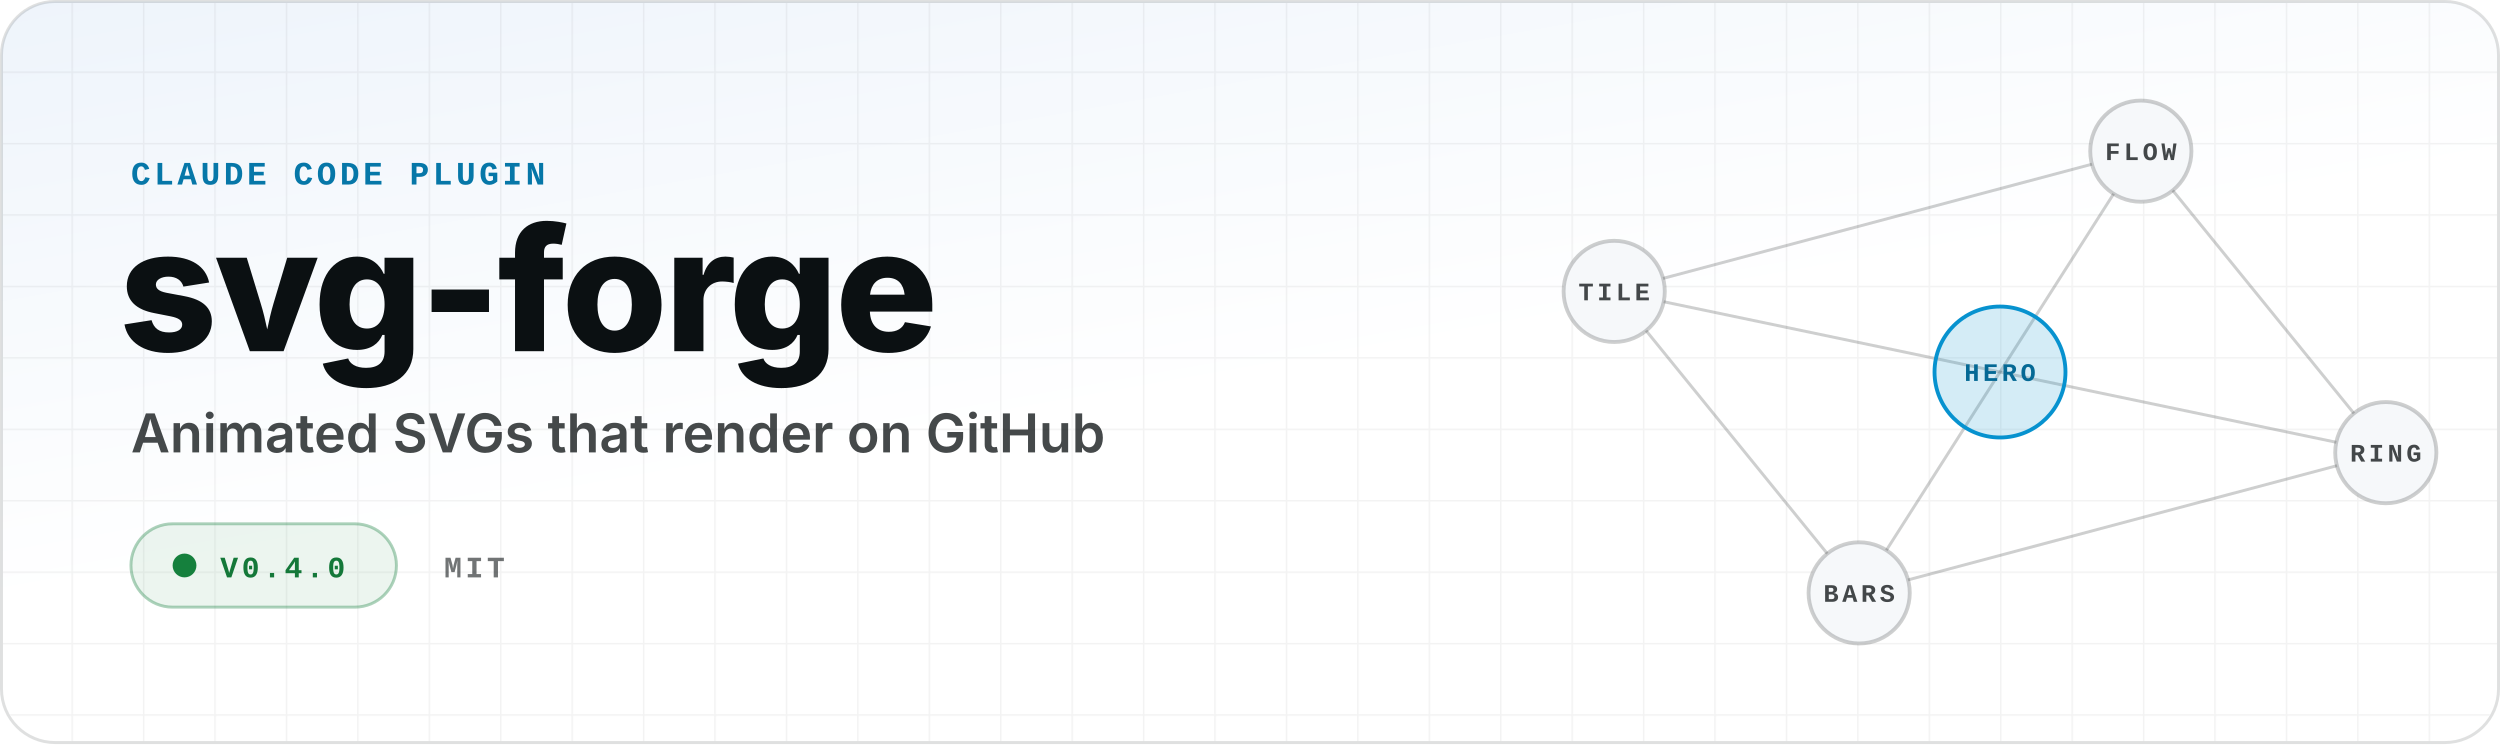
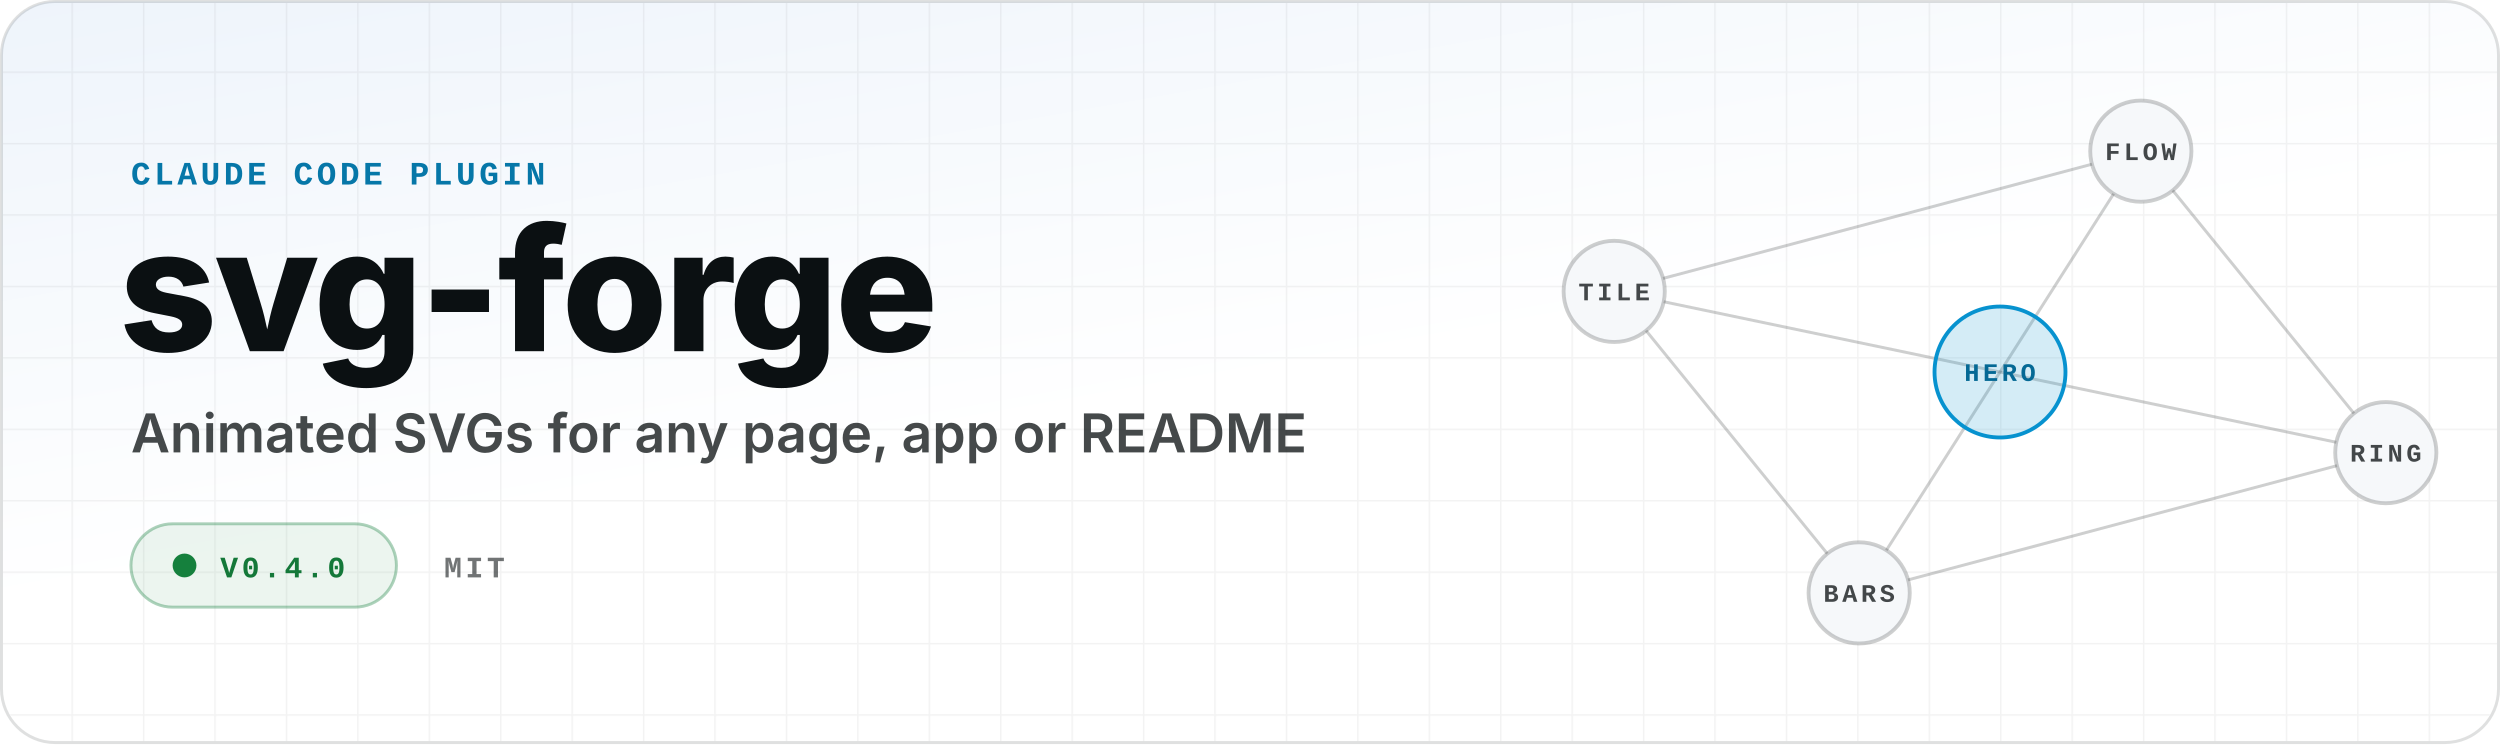
- <svg xmlns="http://www.w3.org/2000/svg" width="840" height="250" viewBox="0 0 840 250" role="img" aria-labelledby="sf240798-title sf240798-desc" class="sf240798-root">
-   <style>.sf240798-m{font-family:'JetBrains Mono','SFMono-Regular',Consolas,'Liberation Mono',Menlo,monospace;font-weight:700;letter-spacing:1.2px}.sf240798-s{font-family:'Segoe UI',Inter,-apple-system,BlinkMacSystemFont,Helvetica,Arial,sans-serif;font-weight:600}.sf240798-b{font-family:'Segoe UI',Inter,-apple-system,BlinkMacSystemFont,Helvetica,Arial,sans-serif;font-weight:800}</style>
+ <svg xmlns="http://www.w3.org/2000/svg" width="840" height="250" viewBox="0 0 840 250" role="img" aria-labelledby="sf5575ef-title sf5575ef-desc" class="sf5575ef-root">
+   <style>.sf5575ef-m{font-family:'JetBrains Mono','SFMono-Regular',Consolas,'Liberation Mono',Menlo,monospace;font-weight:700;letter-spacing:1.2px}.sf5575ef-s{font-family:'Segoe UI',Inter,-apple-system,BlinkMacSystemFont,Helvetica,Arial,sans-serif;font-weight:600}.sf5575ef-b{font-family:'Segoe UI',Inter,-apple-system,BlinkMacSystemFont,Helvetica,Arial,sans-serif;font-weight:800}</style>
  <defs>
-     <pattern id="sf240798-grid" width="24" height="24" patternUnits="userSpaceOnUse">
+     <pattern id="sf5575ef-grid" width="24" height="24" patternUnits="userSpaceOnUse">
      <path d="M24 0H0V24" fill="none" stroke="rgba(11,16,18,0.05)" stroke-width="1" />
    </pattern>
-     <linearGradient id="sf240798-scan" x1="0" x2="1">
+     <linearGradient id="sf5575ef-scan" x1="0" x2="1">
      <stop offset="0" stop-color="#0792cf" stop-opacity="0" />
      <stop offset="0.5" stop-color="#0792cf" stop-opacity="0.1" />
      <stop offset="1" stop-color="#0792cf" stop-opacity="0" />
    </linearGradient>
-     <clipPath id="sf240798-card">
+     <clipPath id="sf5575ef-card">
      <rect x="1" y="1" width="838" height="248" rx="18" />
    </clipPath>
-     <linearGradient id="sf240798-bg" x1="0" y1="0" x2="0.6" y2="1">
+     <linearGradient id="sf5575ef-bg" x1="0" y1="0" x2="0.6" y2="1">
      <stop offset="0" stop-color="#eef4fb" />
      <stop offset="0.6" stop-color="#ffffff" />
    </linearGradient>
  </defs>
-   <rect x="0.5" y="0.5" width="839" height="249" rx="18" fill="url(#sf240798-bg)" stroke="rgba(11,16,18,0.13)" />
-   <g clip-path="url(#sf240798-card)">
-     <rect width="840" height="250" fill="url(#sf240798-grid)" />
-     <rect x="-200" y="0" width="200" height="250" fill="url(#sf240798-scan)">
+   <rect x="0.5" y="0.5" width="839" height="249" rx="18" fill="url(#sf5575ef-bg)" stroke="rgba(11,16,18,0.13)" />
+   <g clip-path="url(#sf5575ef-card)">
+     <rect width="840" height="250" fill="url(#sf5575ef-grid)" />
+     <rect x="-200" y="0" width="200" height="250" fill="url(#sf5575ef-scan)">
      <animateTransform attributeName="transform" type="translate" values="0 0;1240 0" keyTimes="0;1" dur="6s" repeatCount="indefinite" />
    </rect>
  </g>
-   <text class="sf240798-m" x="44" y="62" fill="#0677a8" font-size="11">CLAUDE CODE PLUGIN</text>
-   <text class="sf240798-b" x="40" y="118" fill="#0b1012" font-size="57.5" letter-spacing="-1">svg-forge</text>
-   <text class="sf240798-s" x="44" y="152" fill="rgba(11,16,18,0.76)" font-size="18">Animated SVGs that render on GitHub<animate attributeName="opacity" values="0;1;1;0;0" keyTimes="0;0.04;0.21;0.25;1" dur="12s" repeatCount="indefinite" />
+   <text class="sf5575ef-m" x="44" y="62" fill="#0677a8" font-size="11">CLAUDE CODE PLUGIN</text>
+   <text class="sf5575ef-b" x="40" y="118" fill="#0b1012" font-size="57.5" letter-spacing="-1">svg-forge</text>
+   <text class="sf5575ef-s" x="44" y="152" fill="rgba(11,16,18,0.76)" font-size="18">Animated SVGs for any page, app or README<animate attributeName="opacity" values="0;1;1;0;0" keyTimes="0;0.04;0.21;0.25;1" dur="12s" repeatCount="indefinite" />
  </text>
-   <text class="sf240798-s" x="44" y="152" fill="rgba(11,16,18,0.76)" font-size="18" opacity="0">23 kinds, any size, any theme<animate attributeName="opacity" values="0;0;1;1;0;0" keyTimes="0;0.25;0.29;0.46;0.5;1" dur="12s" repeatCount="indefinite" />
+   <text class="sf5575ef-s" x="44" y="152" fill="rgba(11,16,18,0.76)" font-size="18" opacity="0">23 kinds, any size, any theme<animate attributeName="opacity" values="0;0;1;1;0;0" keyTimes="0;0.25;0.29;0.46;0.5;1" dur="12s" repeatCount="indefinite" />
  </text>
-   <text class="sf240798-s" x="44" y="152" fill="rgba(11,16,18,0.76)" font-size="18" opacity="0">Phone and desktop layouts, contrast checked<animate attributeName="opacity" values="0;0;1;1;0;0" keyTimes="0;0.5;0.54;0.71;0.75;1" dur="12s" repeatCount="indefinite" />
+   <text class="sf5575ef-s" x="44" y="152" fill="rgba(11,16,18,0.76)" font-size="18" opacity="0">Phone and desktop layouts, contrast checked<animate attributeName="opacity" values="0;0;1;1;0;0" keyTimes="0;0.5;0.54;0.71;0.75;1" dur="12s" repeatCount="indefinite" />
  </text>
-   <text class="sf240798-s" x="44" y="152" fill="rgba(11,16,18,0.76)" font-size="18" opacity="0">Storyboard, generate, validate, ship<animate attributeName="opacity" values="0;0;1;1;0" keyTimes="0;0.75;0.79;0.96;1" dur="12s" repeatCount="indefinite" />
+   <text class="sf5575ef-s" x="44" y="152" fill="rgba(11,16,18,0.76)" font-size="18" opacity="0">Storyboard, generate, validate, ship<animate attributeName="opacity" values="0;0;1;1;0" keyTimes="0;0.75;0.79;0.96;1" dur="12s" repeatCount="indefinite" />
  </text>
  <rect x="44" y="176" width="89.2" height="28" rx="14" fill="rgba(21,128,61,0.08)" stroke="rgba(21,128,61,0.35)" />
  <circle cx="62" cy="190" r="4" fill="#15803d">
    <animate attributeName="opacity" values="1;0.35;1" keyTimes="0;0.5;1" dur="1.714s" repeatCount="indefinite" />
  </circle>
-   <text class="sf240798-m" x="74" y="194" fill="#147839" font-size="10" letter-spacing="1">V0.4.0</text>
-   <text class="sf240798-m" x="149.2" y="194" fill="rgba(11,16,18,0.58)" font-size="10">MIT</text>
+   <text class="sf5575ef-m" x="74" y="194" fill="#147839" font-size="10" letter-spacing="1">V0.4.0</text>
+   <text class="sf5575ef-m" x="149.2" y="194" fill="rgba(11,16,18,0.58)" font-size="10">MIT</text>
  <line x1="672" y1="125" x2="719.32" y2="50.79" stroke="rgba(11,16,18,0.2)" stroke-width="1" />
  <line x1="672" y1="125" x2="801.63" y2="152.09" stroke="rgba(11,16,18,0.2)" stroke-width="1" />
  <line x1="672" y1="125" x2="624.68" y2="199.21" stroke="rgba(11,16,18,0.2)" stroke-width="1" />
  <line x1="672" y1="125" x2="542.37" y2="97.91" stroke="rgba(11,16,18,0.2)" stroke-width="1" />
  <line x1="719.32" y1="50.79" x2="801.63" y2="152.09" stroke="rgba(11,16,18,0.2)" stroke-width="1" />
  <line x1="801.63" y1="152.09" x2="624.68" y2="199.21" stroke="rgba(11,16,18,0.2)" stroke-width="1" />
  <line x1="624.68" y1="199.21" x2="542.37" y2="97.91" stroke="rgba(11,16,18,0.2)" stroke-width="1" />
  <line x1="542.37" y1="97.91" x2="719.32" y2="50.79" stroke="rgba(11,16,18,0.2)" stroke-width="1" />
  <circle r="2.6" fill="#0792cf" opacity="0">
    <animate attributeName="opacity" values="0;1;1;0;0" keyTimes="0;0.06;0.44;0.5;1" dur="2.4s" repeatCount="indefinite" />
    <animateMotion path="M672 125 L719.32 50.79" keyPoints="0;0;1;1" keyTimes="0;0;0.5;1" calcMode="linear" dur="2.4s" repeatCount="indefinite" />
  </circle>
  <circle r="2.6" fill="#0792cf" opacity="0">
    <animate attributeName="opacity" values="0;0;1;1;0;0" keyTimes="0;0.125;0.185;0.565;0.625;1" dur="2.4s" repeatCount="indefinite" />
    <animateMotion path="M672 125 L801.63 152.09" keyPoints="0;0;1;1" keyTimes="0;0.125;0.625;1" calcMode="linear" dur="2.4s" repeatCount="indefinite" />
  </circle>
  <circle r="2.6" fill="#0792cf" opacity="0">
    <animate attributeName="opacity" values="0;0;1;1;0;0" keyTimes="0;0.25;0.31;0.69;0.75;1" dur="2.4s" repeatCount="indefinite" />
    <animateMotion path="M672 125 L624.68 199.21" keyPoints="0;0;1;1" keyTimes="0;0.25;0.75;1" calcMode="linear" dur="2.4s" repeatCount="indefinite" />
  </circle>
  <circle r="2.6" fill="#0792cf" opacity="0">
    <animate attributeName="opacity" values="0;0;1;1;0;0" keyTimes="0;0.375;0.435;0.815;0.875;1" dur="2.4s" repeatCount="indefinite" />
    <animateMotion path="M672 125 L542.37 97.91" keyPoints="0;0;1;1" keyTimes="0;0.375;0.875;1" calcMode="linear" dur="2.4s" repeatCount="indefinite" />
  </circle>
  <circle cx="672" cy="125" r="22" fill="rgba(18,151,209,0.18)" stroke="#0792cf" stroke-width="1.3">
    <animate attributeName="r" values="22;23.5;22" keyTimes="0;0.5;1" dur="3s" repeatCount="indefinite" />
  </circle>
-   <text class="sf240798-m" x="672" y="128" fill="#056995" font-size="8.5" text-anchor="middle" letter-spacing="0.6">HERO</text>
+   <text class="sf5575ef-m" x="672" y="128" fill="#056995" font-size="8.5" text-anchor="middle" letter-spacing="0.6">HERO</text>
  <circle cx="719.32" cy="50.79" r="17" fill="#f6f8fa" stroke="rgba(11,16,18,0.2)" stroke-width="1.3">
    <animate attributeName="r" values="17;17;18.5;17" keyTimes="0;0.125;0.625;1" dur="3s" repeatCount="indefinite" />
  </circle>
-   <text class="sf240798-m" x="719.32" y="53.79" fill="rgba(11,16,18,0.76)" font-size="8.5" text-anchor="middle" letter-spacing="0.6">FLOW</text>
+   <text class="sf5575ef-m" x="719.32" y="53.79" fill="rgba(11,16,18,0.76)" font-size="8.5" text-anchor="middle" letter-spacing="0.6">FLOW</text>
  <circle cx="801.63" cy="152.09" r="17" fill="#f6f8fa" stroke="rgba(11,16,18,0.2)" stroke-width="1.3">
    <animate attributeName="r" values="17;17;18.5;17" keyTimes="0;0.25;0.75;1" dur="3s" repeatCount="indefinite" />
  </circle>
-   <text class="sf240798-m" x="801.63" y="155.09" fill="rgba(11,16,18,0.76)" font-size="8.5" text-anchor="middle" letter-spacing="0.6">RING</text>
+   <text class="sf5575ef-m" x="801.63" y="155.09" fill="rgba(11,16,18,0.76)" font-size="8.5" text-anchor="middle" letter-spacing="0.6">RING</text>
  <circle cx="624.68" cy="199.21" r="17" fill="#f6f8fa" stroke="rgba(11,16,18,0.2)" stroke-width="1.3">
    <animate attributeName="r" values="17;17;18.5;17" keyTimes="0;0.375;0.875;1" dur="3s" repeatCount="indefinite" />
  </circle>
-   <text class="sf240798-m" x="624.68" y="202.21" fill="rgba(11,16,18,0.76)" font-size="8.5" text-anchor="middle" letter-spacing="0.6">BARS</text>
+   <text class="sf5575ef-m" x="624.68" y="202.21" fill="rgba(11,16,18,0.76)" font-size="8.5" text-anchor="middle" letter-spacing="0.6">BARS</text>
  <circle cx="542.37" cy="97.91" r="17" fill="#f6f8fa" stroke="rgba(11,16,18,0.2)" stroke-width="1.3">
    <animate attributeName="r" values="17;18.5;17" keyTimes="0;0.5;1" dur="3s" repeatCount="indefinite" />
  </circle>
-   <text class="sf240798-m" x="542.37" y="100.91" fill="rgba(11,16,18,0.76)" font-size="8.5" text-anchor="middle" letter-spacing="0.6">TILE</text>
+   <text class="sf5575ef-m" x="542.37" y="100.91" fill="rgba(11,16,18,0.76)" font-size="8.5" text-anchor="middle" letter-spacing="0.6">TILE</text>
</svg>
